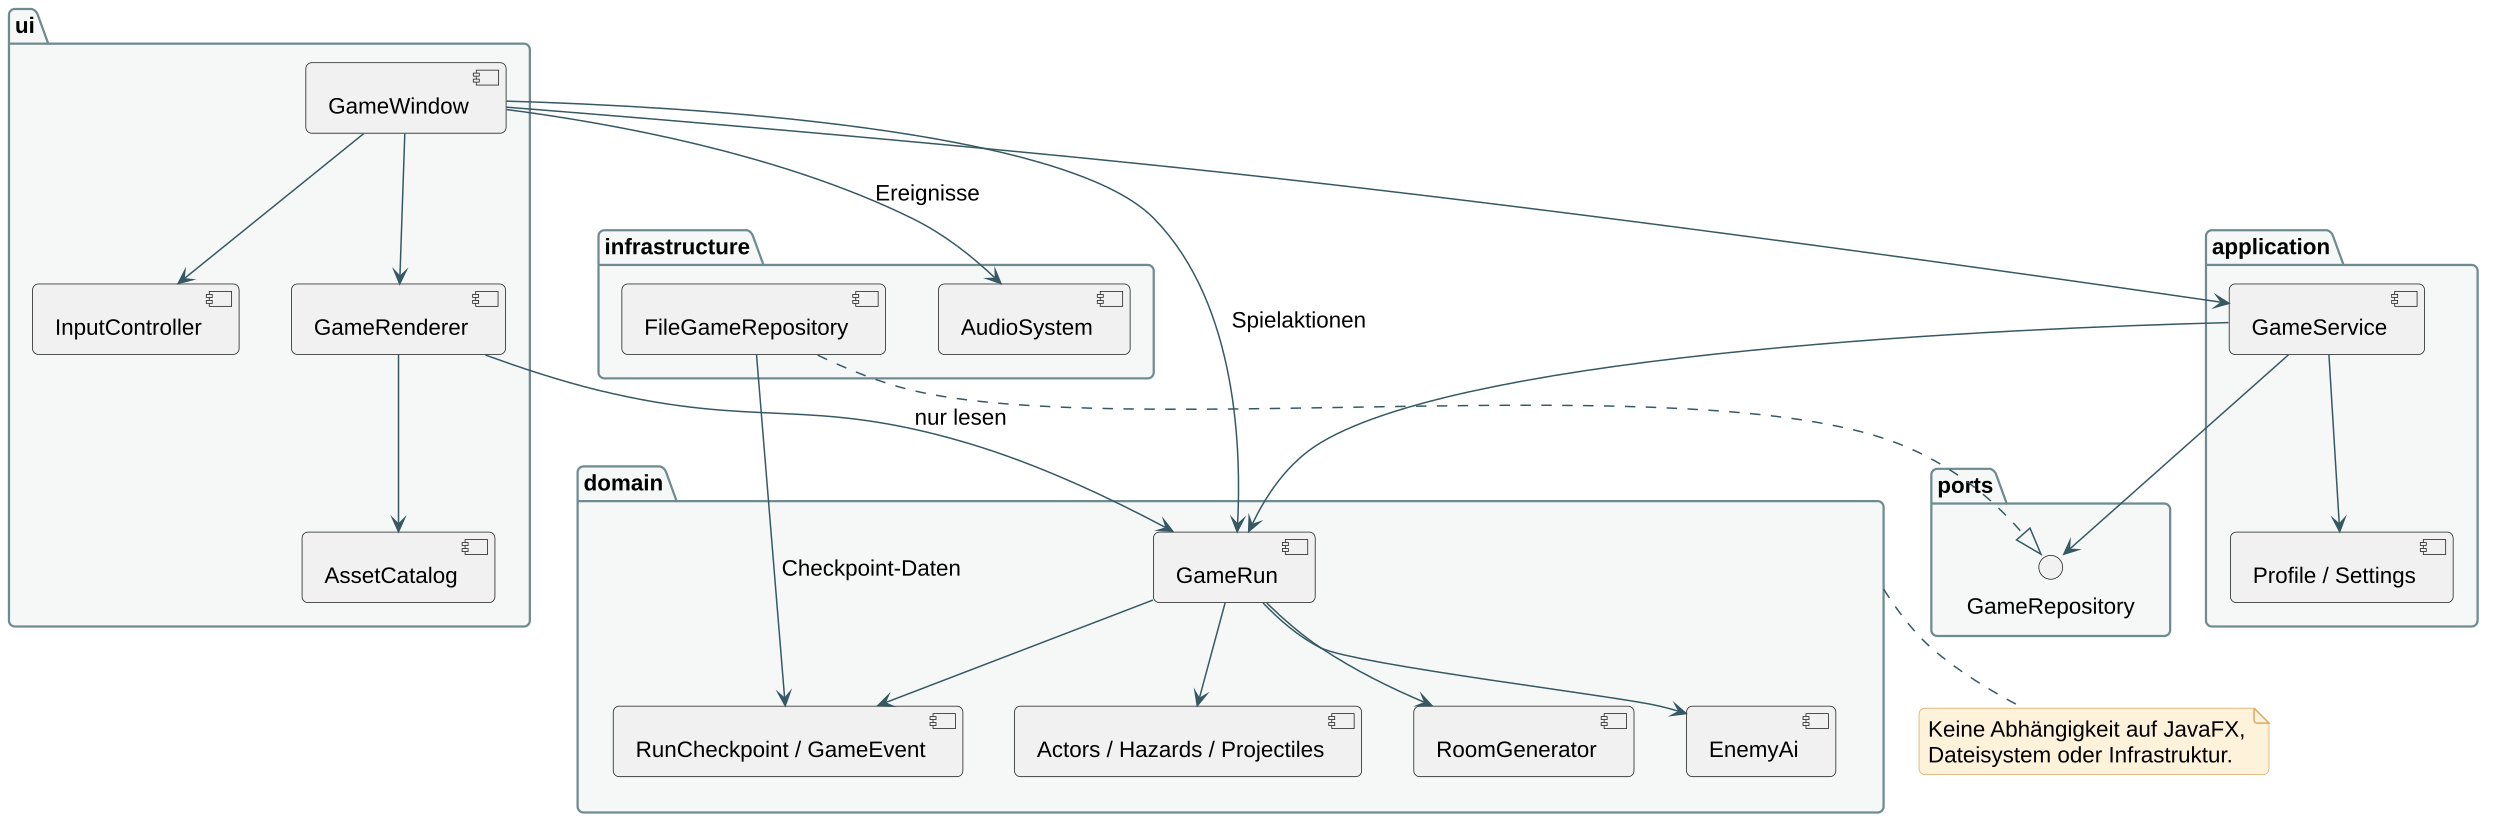
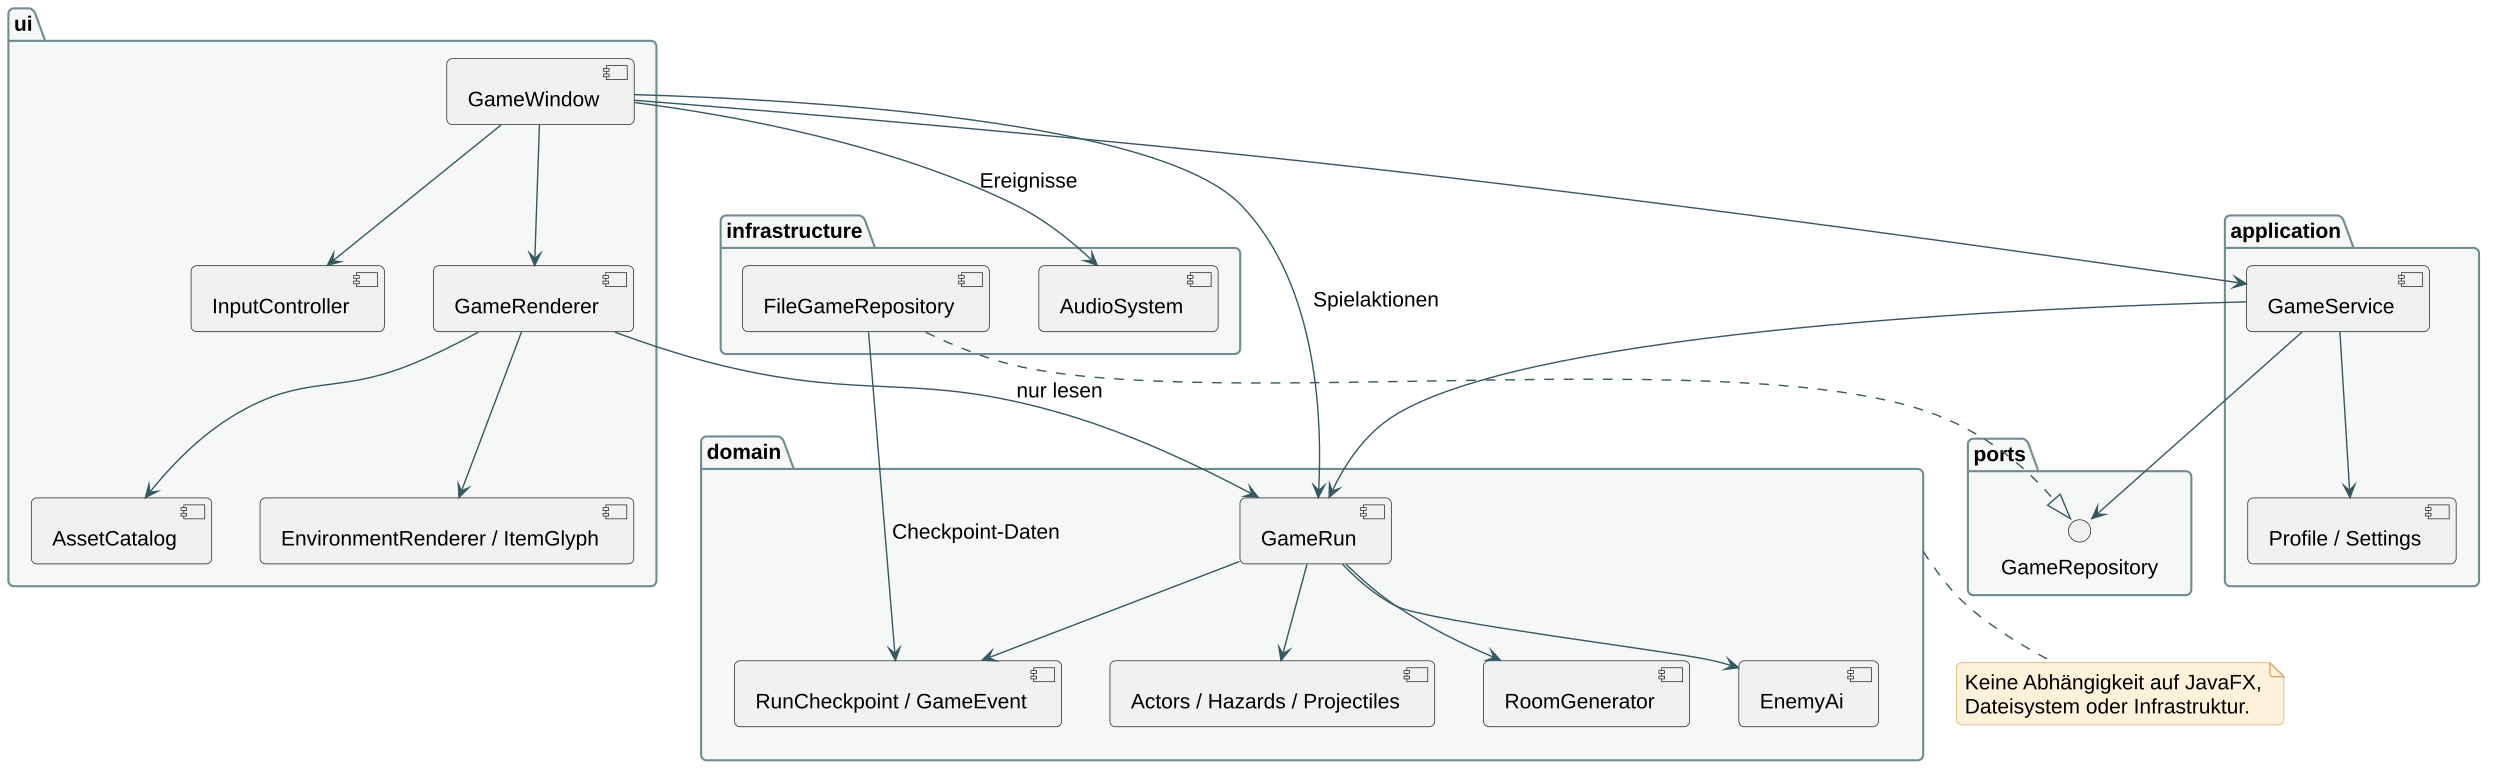
- <svg xmlns="http://www.w3.org/2000/svg" version="1.1" data-diagram-type="DESCRIPTION" style="width:1675px;height:559px;background:#FFFFFF;" width="1675px" height="559px" viewBox="0 0 1675 559" zoomAndPan="magnify" preserveAspectRatio="none" contentStyleType="text/css">
+ <svg xmlns="http://www.w3.org/2000/svg" version="1.1" data-diagram-type="DESCRIPTION" style="width:1790px;height:559px;background:#FFFFFF;" width="1790px" height="559px" viewBox="0 0 1790 559" zoomAndPan="magnify" preserveAspectRatio="none" contentStyleType="text/css">
  <defs />
  <g font-family="sans-serif" lengthAdjust="spacing">
    <g class="cluster" data-qualified-name="ui" id="ent0001" data-source-line="18">
-       <path d="M10,6 L21.33,6 A6,6 0 0 1 25.33,10 L32.33,29.249 L351,29.249 A4,4 0 0 1 355,33.249 L355,415.75 A4,4 0 0 1 351,419.75 L10,419.75 A4,4 0 0 1 6,415.75 L6,10 A4,4 0 0 1 10,6" style="stroke:#6E8B91;stroke-width:1.5;" fill="#F5F8F7" />
+       <path d="M10,6 L21.33,6 A6,6 0 0 1 25.33,10 L32.33,29.249 L466,29.249 A4,4 0 0 1 470,33.249 L470,415.75 A4,4 0 0 1 466,419.75 L10,419.75 A4,4 0 0 1 6,415.75 L6,10 A4,4 0 0 1 10,6" style="stroke:#6E8B91;stroke-width:1.5;" fill="#F5F8F7" />
      <line x1="6" y1="29.249" x2="32.33" y2="29.249" style="stroke:#6E8B91;stroke-width:1.5;" />
      <text x="10" y="22.07" fill="#000" font-size="15" textLength="13.33" font-weight="700" font-family="Arial">ui</text>
    </g>
-     <g class="cluster" data-qualified-name="application" id="ent0006" data-source-line="24">
-       <path d="M1482,154.25 L1559.175,154.25 A6,6 0 0 1 1563.175,158.25 L1570.175,177.499 L1656,177.499 A4,4 0 0 1 1660,181.499 L1660,415.75 A4,4 0 0 1 1656,419.75 L1482,419.75 A4,4 0 0 1 1478,415.75 L1478,158.25 A4,4 0 0 1 1482,154.25" style="stroke:#6E8B91;stroke-width:1.5;" fill="#F5F8F7" />
-       <line x1="1478" y1="177.499" x2="1570.175" y2="177.499" style="stroke:#6E8B91;stroke-width:1.5;" />
-       <text x="1482" y="170.32" fill="#000" font-size="15" textLength="79.175" font-weight="700" font-family="Arial">application</text>
-     </g>
-     <g class="cluster" data-qualified-name="ports" id="ent0009" data-source-line="28">
-       <path d="M1298,314.12 L1333.5,314.12 A6,6 0 0 1 1337.5,318.12 L1344.5,337.369 L1450,337.369 A4,4 0 0 1 1454,341.369 L1454,422.12 A4,4 0 0 1 1450,426.12 L1298,426.12 A4,4 0 0 1 1294,422.12 L1294,318.12 A4,4 0 0 1 1298,314.12" style="stroke:#6E8B91;stroke-width:1.5;" fill="#F5F8F7" />
-       <line x1="1294" y1="337.369" x2="1344.5" y2="337.369" style="stroke:#6E8B91;stroke-width:1.5;" />
-       <text x="1298" y="330.19" fill="#000" font-size="15" textLength="37.5" font-weight="700" font-family="Arial">ports</text>
-     </g>
-     <g class="cluster" data-qualified-name="domain" id="ent0011" data-source-line="31">
-       <path d="M391,312.5 L442.335,312.5 A6,6 0 0 1 446.335,316.5 L453.335,335.749 L1258,335.749 A4,4 0 0 1 1262,339.749 L1262,540.37 A4,4 0 0 1 1258,544.37 L391,544.37 A4,4 0 0 1 387,540.37 L387,316.5 A4,4 0 0 1 391,312.5" style="stroke:#6E8B91;stroke-width:1.5;" fill="#F5F8F7" />
-       <line x1="387" y1="335.749" x2="453.335" y2="335.749" style="stroke:#6E8B91;stroke-width:1.5;" />
-       <text x="391" y="328.57" fill="#000" font-size="15" textLength="53.335" font-weight="700" font-family="Arial">domain</text>
-     </g>
-     <g class="cluster" data-qualified-name="infrastructure" id="ent0017" data-source-line="38">
-       <path d="M405,154.25 L500.522,154.25 A6,6 0 0 1 504.522,158.25 L511.522,177.499 L769,177.499 A4,4 0 0 1 773,181.499 L773,249.5 A4,4 0 0 1 769,253.5 L405,253.5 A4,4 0 0 1 401,249.5 L401,158.25 A4,4 0 0 1 405,154.25" style="stroke:#6E8B91;stroke-width:1.5;" fill="#F5F8F7" />
-       <line x1="401" y1="177.499" x2="511.522" y2="177.499" style="stroke:#6E8B91;stroke-width:1.5;" />
-       <text x="405" y="170.32" fill="#000" font-size="15" textLength="97.522" font-weight="700" font-family="Arial">infrastructure</text>
+     <g class="cluster" data-qualified-name="application" id="ent0007" data-source-line="25">
+       <path d="M1597,154.25 L1674.175,154.25 A6,6 0 0 1 1678.175,158.25 L1685.175,177.499 L1771,177.499 A4,4 0 0 1 1775,181.499 L1775,415.75 A4,4 0 0 1 1771,419.75 L1597,419.75 A4,4 0 0 1 1593,415.75 L1593,158.25 A4,4 0 0 1 1597,154.25" style="stroke:#6E8B91;stroke-width:1.5;" fill="#F5F8F7" />
+       <line x1="1593" y1="177.499" x2="1685.175" y2="177.499" style="stroke:#6E8B91;stroke-width:1.5;" />
+       <text x="1597" y="170.32" fill="#000" font-size="15" textLength="79.175" font-weight="700" font-family="Arial">application</text>
+     </g>
+     <g class="cluster" data-qualified-name="ports" id="ent0010" data-source-line="29">
+       <path d="M1413,314.12 L1448.5,314.12 A6,6 0 0 1 1452.5,318.12 L1459.5,337.369 L1565,337.369 A4,4 0 0 1 1569,341.369 L1569,422.12 A4,4 0 0 1 1565,426.12 L1413,426.12 A4,4 0 0 1 1409,422.12 L1409,318.12 A4,4 0 0 1 1413,314.12" style="stroke:#6E8B91;stroke-width:1.5;" fill="#F5F8F7" />
+       <line x1="1409" y1="337.369" x2="1459.5" y2="337.369" style="stroke:#6E8B91;stroke-width:1.5;" />
+       <text x="1413" y="330.19" fill="#000" font-size="15" textLength="37.5" font-weight="700" font-family="Arial">ports</text>
+     </g>
+     <g class="cluster" data-qualified-name="domain" id="ent0012" data-source-line="32">
+       <path d="M506,312.5 L557.335,312.5 A6,6 0 0 1 561.335,316.5 L568.335,335.749 L1373,335.749 A4,4 0 0 1 1377,339.749 L1377,540.37 A4,4 0 0 1 1373,544.37 L506,544.37 A4,4 0 0 1 502,540.37 L502,316.5 A4,4 0 0 1 506,312.5" style="stroke:#6E8B91;stroke-width:1.5;" fill="#F5F8F7" />
+       <line x1="502" y1="335.749" x2="568.335" y2="335.749" style="stroke:#6E8B91;stroke-width:1.5;" />
+       <text x="506" y="328.57" fill="#000" font-size="15" textLength="53.335" font-weight="700" font-family="Arial">domain</text>
+     </g>
+     <g class="cluster" data-qualified-name="infrastructure" id="ent0018" data-source-line="39">
+       <path d="M520,154.25 L615.522,154.25 A6,6 0 0 1 619.522,158.25 L626.522,177.499 L884,177.499 A4,4 0 0 1 888,181.499 L888,249.5 A4,4 0 0 1 884,253.5 L520,253.5 A4,4 0 0 1 516,249.5 L516,158.25 A4,4 0 0 1 520,154.25" style="stroke:#6E8B91;stroke-width:1.5;" fill="#F5F8F7" />
+       <line x1="516" y1="177.499" x2="626.522" y2="177.499" style="stroke:#6E8B91;stroke-width:1.5;" />
+       <text x="520" y="170.32" fill="#000" font-size="15" textLength="97.522" font-weight="700" font-family="Arial">infrastructure</text>
    </g>
    <g class="entity" data-qualified-name="ui.GameWindow" id="ent0002" data-source-line="19">
-       <rect x="204.9" y="42" width="134.197" height="47.249" fill="#F1F1F1" style="stroke:#181818;stroke-width:0.5;" rx="4" ry="4" />
-       <rect x="319.097" y="47" width="15" height="10" fill="#F1F1F1" style="stroke:#181818;stroke-width:0.5;" />
-       <rect x="317.097" y="49" width="4" height="2" fill="#F1F1F1" style="stroke:#181818;stroke-width:0.5;" />
-       <rect x="317.097" y="53" width="4" height="2" fill="#F1F1F1" style="stroke:#181818;stroke-width:0.5;" />
-       <text x="219.9" y="76.07" fill="#000" font-size="15" textLength="94.197" font-family="Arial">GameWindow</text>
+       <rect x="319.9" y="42" width="134.197" height="47.249" fill="#F1F1F1" style="stroke:#181818;stroke-width:0.5;" rx="4" ry="4" />
+       <rect x="434.097" y="47" width="15" height="10" fill="#F1F1F1" style="stroke:#181818;stroke-width:0.5;" />
+       <rect x="432.097" y="49" width="4" height="2" fill="#F1F1F1" style="stroke:#181818;stroke-width:0.5;" />
+       <rect x="432.097" y="53" width="4" height="2" fill="#F1F1F1" style="stroke:#181818;stroke-width:0.5;" />
+       <text x="334.9" y="76.07" fill="#000" font-size="15" textLength="94.197" font-family="Arial">GameWindow</text>
    </g>
    <g class="entity" data-qualified-name="ui.InputController" id="ent0003" data-source-line="20">
-       <rect x="21.81" y="190.25" width="138.386" height="47.249" fill="#F1F1F1" style="stroke:#181818;stroke-width:0.5;" rx="4" ry="4" />
-       <rect x="140.196" y="195.25" width="15" height="10" fill="#F1F1F1" style="stroke:#181818;stroke-width:0.5;" />
-       <rect x="138.196" y="197.25" width="4" height="2" fill="#F1F1F1" style="stroke:#181818;stroke-width:0.5;" />
-       <rect x="138.196" y="201.25" width="4" height="2" fill="#F1F1F1" style="stroke:#181818;stroke-width:0.5;" />
-       <text x="36.81" y="224.32" fill="#000" font-size="15" textLength="98.386" font-family="Arial">InputController</text>
+       <rect x="136.81" y="190.25" width="138.386" height="47.249" fill="#F1F1F1" style="stroke:#181818;stroke-width:0.5;" rx="4" ry="4" />
+       <rect x="255.196" y="195.25" width="15" height="10" fill="#F1F1F1" style="stroke:#181818;stroke-width:0.5;" />
+       <rect x="253.196" y="197.25" width="4" height="2" fill="#F1F1F1" style="stroke:#181818;stroke-width:0.5;" />
+       <rect x="253.196" y="201.25" width="4" height="2" fill="#F1F1F1" style="stroke:#181818;stroke-width:0.5;" />
+       <text x="151.81" y="224.32" fill="#000" font-size="15" textLength="98.386" font-family="Arial">InputController</text>
    </g>
    <g class="entity" data-qualified-name="ui.GameRenderer" id="ent0004" data-source-line="21">
-       <rect x="195.31" y="190.25" width="143.381" height="47.249" fill="#F1F1F1" style="stroke:#181818;stroke-width:0.5;" rx="4" ry="4" />
-       <rect x="318.691" y="195.25" width="15" height="10" fill="#F1F1F1" style="stroke:#181818;stroke-width:0.5;" />
-       <rect x="316.691" y="197.25" width="4" height="2" fill="#F1F1F1" style="stroke:#181818;stroke-width:0.5;" />
-       <rect x="316.691" y="201.25" width="4" height="2" fill="#F1F1F1" style="stroke:#181818;stroke-width:0.5;" />
-       <text x="210.31" y="224.32" fill="#000" font-size="15" textLength="103.381" font-family="Arial">GameRenderer</text>
+       <rect x="310.31" y="190.25" width="143.381" height="47.249" fill="#F1F1F1" style="stroke:#181818;stroke-width:0.5;" rx="4" ry="4" />
+       <rect x="433.691" y="195.25" width="15" height="10" fill="#F1F1F1" style="stroke:#181818;stroke-width:0.5;" />
+       <rect x="431.691" y="197.25" width="4" height="2" fill="#F1F1F1" style="stroke:#181818;stroke-width:0.5;" />
+       <rect x="431.691" y="201.25" width="4" height="2" fill="#F1F1F1" style="stroke:#181818;stroke-width:0.5;" />
+       <text x="325.31" y="224.32" fill="#000" font-size="15" textLength="103.381" font-family="Arial">GameRenderer</text>
    </g>
    <g class="entity" data-qualified-name="ui.AssetCatalog" id="ent0005" data-source-line="22">
-       <rect x="202.39" y="356.5" width="129.216" height="47.249" fill="#F1F1F1" style="stroke:#181818;stroke-width:0.5;" rx="4" ry="4" />
-       <rect x="311.606" y="361.5" width="15" height="10" fill="#F1F1F1" style="stroke:#181818;stroke-width:0.5;" />
-       <rect x="309.606" y="363.5" width="4" height="2" fill="#F1F1F1" style="stroke:#181818;stroke-width:0.5;" />
-       <rect x="309.606" y="367.5" width="4" height="2" fill="#F1F1F1" style="stroke:#181818;stroke-width:0.5;" />
-       <text x="217.39" y="390.57" fill="#000" font-size="15" textLength="89.216" font-family="Arial">AssetCatalog</text>
-     </g>
-     <g class="entity" data-qualified-name="application.GameService" id="ent0007" data-source-line="25">
-       <rect x="1493.57" y="190.25" width="130.864" height="47.249" fill="#F1F1F1" style="stroke:#181818;stroke-width:0.5;" rx="4" ry="4" />
-       <rect x="1604.434" y="195.25" width="15" height="10" fill="#F1F1F1" style="stroke:#181818;stroke-width:0.5;" />
-       <rect x="1602.434" y="197.25" width="4" height="2" fill="#F1F1F1" style="stroke:#181818;stroke-width:0.5;" />
-       <rect x="1602.434" y="201.25" width="4" height="2" fill="#F1F1F1" style="stroke:#181818;stroke-width:0.5;" />
-       <text x="1508.57" y="224.32" fill="#000" font-size="15" textLength="90.864" font-family="Arial">GameService</text>
-     </g>
-     <g class="entity" data-qualified-name="application.Profile . Settings" id="ent0008" data-source-line="26">
-       <rect x="1494.39" y="356.5" width="149.219" height="47.249" fill="#F1F1F1" style="stroke:#181818;stroke-width:0.5;" rx="4" ry="4" />
-       <rect x="1623.609" y="361.5" width="15" height="10" fill="#F1F1F1" style="stroke:#181818;stroke-width:0.5;" />
-       <rect x="1621.609" y="363.5" width="4" height="2" fill="#F1F1F1" style="stroke:#181818;stroke-width:0.5;" />
-       <rect x="1621.609" y="367.5" width="4" height="2" fill="#F1F1F1" style="stroke:#181818;stroke-width:0.5;" />
-       <text x="1509.39" y="390.57" fill="#000" font-size="15" textLength="109.219" font-family="Arial">Profile / Settings</text>
-     </g>
-     <g class="entity" data-qualified-name="ports.GameRepository" id="ent0010" data-source-line="29">
-       <ellipse cx="1374" cy="380.12" rx="8" ry="8" fill="#F1F1F1" style="stroke:#181818;stroke-width:0.5;" />
-       <text x="1317.728" y="411.19" fill="#000" font-size="15" textLength="112.544" font-family="Arial">GameRepository</text>
-     </g>
-     <g class="entity" data-qualified-name="domain.GameRun" id="ent0012" data-source-line="32">
-       <rect x="772.82" y="356.5" width="108.364" height="47.249" fill="#F1F1F1" style="stroke:#181818;stroke-width:0.5;" rx="4" ry="4" />
-       <rect x="861.184" y="361.5" width="15" height="10" fill="#F1F1F1" style="stroke:#181818;stroke-width:0.5;" />
-       <rect x="859.184" y="363.5" width="4" height="2" fill="#F1F1F1" style="stroke:#181818;stroke-width:0.5;" />
-       <rect x="859.184" y="367.5" width="4" height="2" fill="#F1F1F1" style="stroke:#181818;stroke-width:0.5;" />
-       <text x="787.82" y="390.57" fill="#000" font-size="15" textLength="68.364" font-family="Arial">GameRun</text>
-     </g>
-     <g class="entity" data-qualified-name="domain.RoomGenerator" id="ent0013" data-source-line="33">
-       <rect x="947.23" y="473.12" width="147.549" height="47.249" fill="#F1F1F1" style="stroke:#181818;stroke-width:0.5;" rx="4" ry="4" />
-       <rect x="1074.779" y="478.12" width="15" height="10" fill="#F1F1F1" style="stroke:#181818;stroke-width:0.5;" />
-       <rect x="1072.779" y="480.12" width="4" height="2" fill="#F1F1F1" style="stroke:#181818;stroke-width:0.5;" />
-       <rect x="1072.779" y="484.12" width="4" height="2" fill="#F1F1F1" style="stroke:#181818;stroke-width:0.5;" />
-       <text x="962.23" y="507.19" fill="#000" font-size="15" textLength="107.549" font-family="Arial">RoomGenerator</text>
-     </g>
-     <g class="entity" data-qualified-name="domain.EnemyAi" id="ent0014" data-source-line="34">
-       <rect x="1129.99" y="473.12" width="100.022" height="47.249" fill="#F1F1F1" style="stroke:#181818;stroke-width:0.5;" rx="4" ry="4" />
-       <rect x="1210.012" y="478.12" width="15" height="10" fill="#F1F1F1" style="stroke:#181818;stroke-width:0.5;" />
-       <rect x="1208.012" y="480.12" width="4" height="2" fill="#F1F1F1" style="stroke:#181818;stroke-width:0.5;" />
-       <rect x="1208.012" y="484.12" width="4" height="2" fill="#F1F1F1" style="stroke:#181818;stroke-width:0.5;" />
-       <text x="1144.99" y="507.19" fill="#000" font-size="15" textLength="60.022" font-family="Arial">EnemyAi</text>
-     </g>
-     <g class="entity" data-qualified-name="domain.Actors . Hazards . Projectiles" id="ent0015" data-source-line="35">
-       <rect x="679.72" y="473.12" width="232.561" height="47.249" fill="#F1F1F1" style="stroke:#181818;stroke-width:0.5;" rx="4" ry="4" />
-       <rect x="892.281" y="478.12" width="15" height="10" fill="#F1F1F1" style="stroke:#181818;stroke-width:0.5;" />
-       <rect x="890.281" y="480.12" width="4" height="2" fill="#F1F1F1" style="stroke:#181818;stroke-width:0.5;" />
-       <rect x="890.281" y="484.12" width="4" height="2" fill="#F1F1F1" style="stroke:#181818;stroke-width:0.5;" />
-       <text x="694.72" y="507.19" fill="#000" font-size="15" textLength="192.561" font-family="Arial">Actors / Hazards / Projectiles</text>
-     </g>
-     <g class="entity" data-qualified-name="domain.RunCheckpoint . GameEvent" id="ent0016" data-source-line="36">
-       <rect x="410.87" y="473.12" width="234.268" height="47.249" fill="#F1F1F1" style="stroke:#181818;stroke-width:0.5;" rx="4" ry="4" />
-       <rect x="625.138" y="478.12" width="15" height="10" fill="#F1F1F1" style="stroke:#181818;stroke-width:0.5;" />
-       <rect x="623.138" y="480.12" width="4" height="2" fill="#F1F1F1" style="stroke:#181818;stroke-width:0.5;" />
-       <rect x="623.138" y="484.12" width="4" height="2" fill="#F1F1F1" style="stroke:#181818;stroke-width:0.5;" />
-       <text x="425.87" y="507.19" fill="#000" font-size="15" textLength="194.268" font-family="Arial">RunCheckpoint / GameEvent</text>
-     </g>
-     <g class="entity" data-qualified-name="infrastructure.FileGameRepository" id="ent0018" data-source-line="39">
-       <rect x="416.64" y="190.25" width="176.714" height="47.249" fill="#F1F1F1" style="stroke:#181818;stroke-width:0.5;" rx="4" ry="4" />
-       <rect x="573.354" y="195.25" width="15" height="10" fill="#F1F1F1" style="stroke:#181818;stroke-width:0.5;" />
-       <rect x="571.354" y="197.25" width="4" height="2" fill="#F1F1F1" style="stroke:#181818;stroke-width:0.5;" />
-       <rect x="571.354" y="201.25" width="4" height="2" fill="#F1F1F1" style="stroke:#181818;stroke-width:0.5;" />
-       <text x="431.64" y="224.32" fill="#000" font-size="15" textLength="136.714" font-family="Arial">FileGameRepository</text>
-     </g>
-     <g class="entity" data-qualified-name="infrastructure.AudioSystem" id="ent0019" data-source-line="40">
-       <rect x="628.81" y="190.25" width="128.374" height="47.249" fill="#F1F1F1" style="stroke:#181818;stroke-width:0.5;" rx="4" ry="4" />
-       <rect x="737.184" y="195.25" width="15" height="10" fill="#F1F1F1" style="stroke:#181818;stroke-width:0.5;" />
-       <rect x="735.184" y="197.25" width="4" height="2" fill="#F1F1F1" style="stroke:#181818;stroke-width:0.5;" />
-       <rect x="735.184" y="201.25" width="4" height="2" fill="#F1F1F1" style="stroke:#181818;stroke-width:0.5;" />
-       <text x="643.81" y="224.32" fill="#000" font-size="15" textLength="88.374" font-family="Arial">AudioSystem</text>
-     </g>
-     <g class="entity" data-qualified-name="GMN36" id="ent0037" data-source-line="59">
-       <path d="M1285.76,478.5 L1285.76,514.997 A4,4 0 0 0 1289.76,518.997 L1516.232,518.997 A4,4 0 0 0 1520.232,514.997 L1520.232,484.5 L1510.232,474.5 L1289.76,474.5 A4,4 0 0 0 1285.76,478.5" style="stroke:#D8AA64;stroke-width:0.5;" fill="#FFF2DA" />
-       <path d="M1510.232,474.5 L1510.232,482.5 A2,2 0 0 0 1512.232,484.5 L1520.232,484.5 L1510.232,474.5" style="stroke:#D8AA64;stroke-width:1;" fill="#FFF2DA" />
-       <text x="1291.76" y="493.57" fill="#000" font-size="15" textLength="213.472" font-family="Arial">Keine Abhängigkeit auf JavaFX,</text>
-       <text x="1291.76" y="510.818" fill="#000" font-size="15" textLength="205.071" font-family="Arial">Dateisystem oder Infrastruktur.</text>
-     </g>
-     <g class="link" data-entity-1="ent0002" data-entity-2="ent0003" id="lnk20" data-source-line="42" data-link-type="dependency">
-       <path d="M243.72,89.48 C209.81,116.87 157.219,159.368 123.269,186.798" style="stroke:#355863;stroke-width:1;" fill="none" id="GameWindow-to-InputController" />
-       <polygon points="119.38,189.94,128.894,187.395,123.269,186.798,123.867,181.172,119.38,189.94" fill="#355863" style="stroke:#355863;stroke-width:1;stroke-linejoin:miter;stroke-miterlimit:10;" />
-     </g>
-     <g class="link" data-entity-1="ent0002" data-entity-2="ent0007" id="lnk21" data-source-line="43" data-link-type="dependency">
-       <path d="M339.19,71.8 C447.48,80.34 667.29,98.53 853,119.25 C1089.24,145.6 1363.872,184.452 1488.462,202.532" style="stroke:#355863;stroke-width:1;" fill="none" id="GameWindow-to-GameService" />
-       <polygon points="1493.41,203.25,1485.078,197.999,1488.462,202.532,1483.929,205.916,1493.41,203.25" fill="#355863" style="stroke:#355863;stroke-width:1;stroke-linejoin:miter;stroke-miterlimit:10;" />
-     </g>
-     <g class="link" data-entity-1="ent0002" data-entity-2="ent0012" id="lnk22" data-source-line="44" data-link-type="dependency">
-       <path d="M339.17,67.76 C461.55,71.31 713.73,85.95 773,146.25 C830.02,204.26 831.648,304.957 829.158,351.307" style="stroke:#355863;stroke-width:1;" fill="none" id="GameWindow-to-GameRun" />
-       <polygon points="828.89,356.3,833.367,347.528,829.158,351.307,825.379,347.098,828.89,356.3" fill="#355863" style="stroke:#355863;stroke-width:1;stroke-linejoin:miter;stroke-miterlimit:10;" />
-       <text x="825.18" y="219.44" fill="#000" font-size="15" textLength="90.066" font-family="Arial">Spielaktionen</text>
-     </g>
-     <g class="link" data-entity-1="ent0002" data-entity-2="ent0004" id="lnk23" data-source-line="45" data-link-type="dependency">
-       <path d="M271.22,89.48 C270.28,116.95 268.88,157.783 267.95,185.183" style="stroke:#355863;stroke-width:1;" fill="none" id="GameWindow-to-GameRenderer" />
-       <polygon points="267.78,190.18,272.083,181.321,267.95,185.183,264.088,181.049,267.78,190.18" fill="#355863" style="stroke:#355863;stroke-width:1;stroke-linejoin:miter;stroke-miterlimit:10;" />
-     </g>
-     <g class="link" data-entity-1="ent0002" data-entity-2="ent0019" id="lnk24" data-source-line="46" data-link-type="dependency">
-       <path d="M339.34,73.4 C409.99,82.53 522.82,102.94 611,146.25 C633.39,157.25 651.49,171.932 666.96,186.502" style="stroke:#355863;stroke-width:1;" fill="none" id="GameWindow-to-AudioSystem" />
-       <polygon points="670.6,189.93,666.791,180.848,666.96,186.502,661.306,186.671,670.6,189.93" fill="#355863" style="stroke:#355863;stroke-width:1;stroke-linejoin:miter;stroke-miterlimit:10;" />
-       <text x="586.39" y="134.32" fill="#000" font-size="15" textLength="70.034" font-family="Arial">Ereignisse</text>
-     </g>
-     <g class="link" data-entity-1="ent0004" data-entity-2="ent0012" id="lnk25" data-source-line="47" data-link-type="dependency">
-       <path d="M325.3,237.91 C348.55,246.37 375.75,255.37 401,261.5 C508.32,287.54 541.05,265.36 647,296.5 C696.65,311.09 745.714,334.734 781.364,353.674" style="stroke:#355863;stroke-width:1;" fill="none" id="GameRenderer-to-GameRun" />
-       <polygon points="785.78,356.02,779.709,348.265,781.364,353.674,775.955,355.33,785.78,356.02" fill="#355863" style="stroke:#355863;stroke-width:1;stroke-linejoin:miter;stroke-miterlimit:10;" />
-       <text x="612.76" y="284.57" fill="#000" font-size="15" textLength="61.707" font-family="Arial">nur lesen</text>
-     </g>
-     <g class="link" data-entity-1="ent0004" data-entity-2="ent0005" id="lnk26" data-source-line="48" data-link-type="dependency">
-       <path d="M267,237.71 C267,269 267,319.88 267,351.21" style="stroke:#355863;stroke-width:1;" fill="none" id="GameRenderer-to-AssetCatalog" />
-       <polygon points="267,356.21,271,347.21,267,351.21,263,347.21,267,356.21" fill="#355863" style="stroke:#355863;stroke-width:1;stroke-linejoin:miter;stroke-miterlimit:10;" />
-     </g>
-     <g class="link" data-entity-1="ent0007" data-entity-2="ent0012" id="lnk27" data-source-line="49" data-link-type="dependency">
-       <path d="M1493.11,216.13 C1344.17,220.02 986.62,235.63 885,296.5 C862.15,310.19 848.16,332.25 838.8,351.57" style="stroke:#355863;stroke-width:1;" fill="none" id="GameService-to-GameRun" />
-       <polygon points="836.62,356.07,844.144,349.714,838.8,351.57,836.944,346.226,836.62,356.07" fill="#355863" style="stroke:#355863;stroke-width:1;stroke-linejoin:miter;stroke-miterlimit:10;" />
-     </g>
-     <g class="link" data-entity-1="ent0007" data-entity-2="ent0010" id="lnk28" data-source-line="50" data-link-type="dependency">
-       <path d="M1533.28,237.71 C1491.18,275.09 1413.319,344.221 1386.509,368.021" style="stroke:#355863;stroke-width:1;" fill="none" id="GameService-to-GameRepository" />
-       <polygon points="1382.77,371.34,1392.156,368.356,1386.509,368.021,1386.845,362.374,1382.77,371.34" fill="#355863" style="stroke:#355863;stroke-width:1;stroke-linejoin:miter;stroke-miterlimit:10;" />
-     </g>
-     <g class="link" data-entity-1="ent0007" data-entity-2="ent0008" id="lnk29" data-source-line="51" data-link-type="dependency">
-       <path d="M1560.39,237.71 C1562.3,269 1565.396,319.889 1567.306,351.219" style="stroke:#355863;stroke-width:1;" fill="none" id="GameService-to-Profile / Settings" />
-       <polygon points="1567.61,356.21,1571.055,346.983,1567.306,351.219,1563.07,347.47,1567.61,356.21" fill="#355863" style="stroke:#355863;stroke-width:1;stroke-linejoin:miter;stroke-miterlimit:10;" />
-     </g>
-     <g class="link" data-entity-1="ent0018" data-entity-2="ent0010" id="lnk30" data-source-line="52" data-link-type="extension">
-       <path d="M547.86,237.95 C566.68,246.96 589.39,256.35 611,261.5 C753.66,295.46 1132.86,244.53 1270,296.5 C1313.13,312.84 1340.488,340.533 1355.588,357.793" style="stroke:#355863;stroke-width:1;stroke-dasharray:7,7;" fill="none" id="FileGameRepository-to-GameRepository" />
-       <polygon points="1367.44,371.34,1360.104,353.842,1351.072,361.743,1367.44,371.34" fill="none" style="stroke:#355863;stroke-width:1;stroke-linejoin:miter;stroke-miterlimit:10;" />
-     </g>
-     <g class="link" data-entity-1="ent0018" data-entity-2="ent0016" id="lnk31" data-source-line="53" data-link-type="dependency">
-       <path d="M506.88,237.86 C511.21,290.66 521.403,415.127 525.713,467.857" style="stroke:#355863;stroke-width:1;" fill="none" id="FileGameRepository-to-RunCheckpoint / GameEvent" />
-       <polygon points="526.12,472.84,529.374,463.544,525.713,467.857,521.4,464.196,526.12,472.84" fill="#355863" style="stroke:#355863;stroke-width:1;stroke-linejoin:miter;stroke-miterlimit:10;" />
-       <text x="523.71" y="385.69" fill="#000" font-size="15" textLength="120.066" font-family="Arial">Checkpoint-Daten</text>
-     </g>
-     <g class="link" data-entity-1="ent0012" data-entity-2="ent0013" id="lnk32" data-source-line="54" data-link-type="dependency">
-       <path d="M848.76,404.05 C859.1,414.12 872.02,425.56 885,434.12 C907.94,449.25 930.599,460.453 954.669,470.693" style="stroke:#355863;stroke-width:1;" fill="none" id="GameRun-to-RoomGenerator" />
-       <polygon points="959.27,472.65,952.554,465.446,954.669,470.693,949.422,472.808,959.27,472.65" fill="#355863" style="stroke:#355863;stroke-width:1;stroke-linejoin:miter;stroke-miterlimit:10;" />
-     </g>
-     <g class="link" data-entity-1="ent0012" data-entity-2="ent0014" id="lnk33" data-source-line="55" data-link-type="dependency">
-       <path d="M846.27,404.01 C856.64,414.83 870.3,426.92 885,434.12 C907.99,445.37 1087.18,466.9 1112,473.12 C1117.79,474.57 1119.016,474.825 1124.966,476.635" style="stroke:#355863;stroke-width:1;" fill="none" id="GameRun-to-EnemyAi" />
-       <polygon points="1129.75,478.09,1122.304,471.644,1124.966,476.635,1119.975,479.298,1129.75,478.09" fill="#355863" style="stroke:#355863;stroke-width:1;stroke-linejoin:miter;stroke-miterlimit:10;" />
-     </g>
-     <g class="link" data-entity-1="ent0012" data-entity-2="ent0015" id="lnk34" data-source-line="56" data-link-type="dependency">
-       <path d="M820.8,404.04 C815.39,424.03 808.894,448.053 803.494,468.043" style="stroke:#355863;stroke-width:1;" fill="none" id="GameRun-to-Actors / Hazards / Projectiles" />
-       <polygon points="802.19,472.87,808.399,465.225,803.494,468.043,800.676,463.138,802.19,472.87" fill="#355863" style="stroke:#355863;stroke-width:1;stroke-linejoin:miter;stroke-miterlimit:10;" />
-     </g>
-     <g class="link" data-entity-1="ent0012" data-entity-2="ent0016" id="lnk35" data-source-line="57" data-link-type="dependency">
-       <path d="M772.51,402.01 C720.46,421.97 646.848,450.18 592.948,470.85" style="stroke:#355863;stroke-width:1;" fill="none" id="GameRun-to-RunCheckpoint / GameEvent" />
-       <polygon points="588.28,472.64,598.116,473.152,592.948,470.85,595.251,465.683,588.28,472.64" fill="#355863" style="stroke:#355863;stroke-width:1;stroke-linejoin:miter;stroke-miterlimit:10;" />
-     </g>
-     <g class="link" data-entity-1="ent0011" data-entity-2="ent0037" id="lnk38" data-source-line="59" data-link-type="association">
-       <path d="M1262.043,394.736 C1262.23,395.031 1262.42,395.329 1262.612,395.63 C1262.997,396.233 1263.393,396.848 1263.799,397.473 C1264.612,398.725 1265.468,400.02 1266.364,401.348 C1273.53,411.97 1283.25,424.7 1294,434.12 C1312.15,450.02 1335.05,463.72 1355.17,474.13" style="stroke:#355863;stroke-width:1;stroke-dasharray:7,7;" fill="none" id="domain-GMN36" />
+       <rect x="22.39" y="356.5" width="129.216" height="47.249" fill="#F1F1F1" style="stroke:#181818;stroke-width:0.5;" rx="4" ry="4" />
+       <rect x="131.606" y="361.5" width="15" height="10" fill="#F1F1F1" style="stroke:#181818;stroke-width:0.5;" />
+       <rect x="129.606" y="363.5" width="4" height="2" fill="#F1F1F1" style="stroke:#181818;stroke-width:0.5;" />
+       <rect x="129.606" y="367.5" width="4" height="2" fill="#F1F1F1" style="stroke:#181818;stroke-width:0.5;" />
+       <text x="37.39" y="390.57" fill="#000" font-size="15" textLength="89.216" font-family="Arial">AssetCatalog</text>
+     </g>
+     <g class="entity" data-qualified-name="ui.EnvironmentRenderer . ItemGlyph" id="ent0006" data-source-line="23">
+       <rect x="186.2" y="356.5" width="267.6" height="47.249" fill="#F1F1F1" style="stroke:#181818;stroke-width:0.5;" rx="4" ry="4" />
+       <rect x="433.8" y="361.5" width="15" height="10" fill="#F1F1F1" style="stroke:#181818;stroke-width:0.5;" />
+       <rect x="431.8" y="363.5" width="4" height="2" fill="#F1F1F1" style="stroke:#181818;stroke-width:0.5;" />
+       <rect x="431.8" y="367.5" width="4" height="2" fill="#F1F1F1" style="stroke:#181818;stroke-width:0.5;" />
+       <text x="201.2" y="390.57" fill="#000" font-size="15" textLength="227.6" font-family="Arial">EnvironmentRenderer / ItemGlyph</text>
+     </g>
+     <g class="entity" data-qualified-name="application.GameService" id="ent0008" data-source-line="26">
+       <rect x="1608.57" y="190.25" width="130.864" height="47.249" fill="#F1F1F1" style="stroke:#181818;stroke-width:0.5;" rx="4" ry="4" />
+       <rect x="1719.434" y="195.25" width="15" height="10" fill="#F1F1F1" style="stroke:#181818;stroke-width:0.5;" />
+       <rect x="1717.434" y="197.25" width="4" height="2" fill="#F1F1F1" style="stroke:#181818;stroke-width:0.5;" />
+       <rect x="1717.434" y="201.25" width="4" height="2" fill="#F1F1F1" style="stroke:#181818;stroke-width:0.5;" />
+       <text x="1623.57" y="224.32" fill="#000" font-size="15" textLength="90.864" font-family="Arial">GameService</text>
+     </g>
+     <g class="entity" data-qualified-name="application.Profile . Settings" id="ent0009" data-source-line="27">
+       <rect x="1609.39" y="356.5" width="149.219" height="47.249" fill="#F1F1F1" style="stroke:#181818;stroke-width:0.5;" rx="4" ry="4" />
+       <rect x="1738.609" y="361.5" width="15" height="10" fill="#F1F1F1" style="stroke:#181818;stroke-width:0.5;" />
+       <rect x="1736.609" y="363.5" width="4" height="2" fill="#F1F1F1" style="stroke:#181818;stroke-width:0.5;" />
+       <rect x="1736.609" y="367.5" width="4" height="2" fill="#F1F1F1" style="stroke:#181818;stroke-width:0.5;" />
+       <text x="1624.39" y="390.57" fill="#000" font-size="15" textLength="109.219" font-family="Arial">Profile / Settings</text>
+     </g>
+     <g class="entity" data-qualified-name="ports.GameRepository" id="ent0011" data-source-line="30">
+       <ellipse cx="1489" cy="380.12" rx="8" ry="8" fill="#F1F1F1" style="stroke:#181818;stroke-width:0.5;" />
+       <text x="1432.728" y="411.19" fill="#000" font-size="15" textLength="112.544" font-family="Arial">GameRepository</text>
+     </g>
+     <g class="entity" data-qualified-name="domain.GameRun" id="ent0013" data-source-line="33">
+       <rect x="887.82" y="356.5" width="108.364" height="47.249" fill="#F1F1F1" style="stroke:#181818;stroke-width:0.5;" rx="4" ry="4" />
+       <rect x="976.184" y="361.5" width="15" height="10" fill="#F1F1F1" style="stroke:#181818;stroke-width:0.5;" />
+       <rect x="974.184" y="363.5" width="4" height="2" fill="#F1F1F1" style="stroke:#181818;stroke-width:0.5;" />
+       <rect x="974.184" y="367.5" width="4" height="2" fill="#F1F1F1" style="stroke:#181818;stroke-width:0.5;" />
+       <text x="902.82" y="390.57" fill="#000" font-size="15" textLength="68.364" font-family="Arial">GameRun</text>
+     </g>
+     <g class="entity" data-qualified-name="domain.RoomGenerator" id="ent0014" data-source-line="34">
+       <rect x="1062.23" y="473.12" width="147.549" height="47.249" fill="#F1F1F1" style="stroke:#181818;stroke-width:0.5;" rx="4" ry="4" />
+       <rect x="1189.779" y="478.12" width="15" height="10" fill="#F1F1F1" style="stroke:#181818;stroke-width:0.5;" />
+       <rect x="1187.779" y="480.12" width="4" height="2" fill="#F1F1F1" style="stroke:#181818;stroke-width:0.5;" />
+       <rect x="1187.779" y="484.12" width="4" height="2" fill="#F1F1F1" style="stroke:#181818;stroke-width:0.5;" />
+       <text x="1077.23" y="507.19" fill="#000" font-size="15" textLength="107.549" font-family="Arial">RoomGenerator</text>
+     </g>
+     <g class="entity" data-qualified-name="domain.EnemyAi" id="ent0015" data-source-line="35">
+       <rect x="1244.99" y="473.12" width="100.022" height="47.249" fill="#F1F1F1" style="stroke:#181818;stroke-width:0.5;" rx="4" ry="4" />
+       <rect x="1325.012" y="478.12" width="15" height="10" fill="#F1F1F1" style="stroke:#181818;stroke-width:0.5;" />
+       <rect x="1323.012" y="480.12" width="4" height="2" fill="#F1F1F1" style="stroke:#181818;stroke-width:0.5;" />
+       <rect x="1323.012" y="484.12" width="4" height="2" fill="#F1F1F1" style="stroke:#181818;stroke-width:0.5;" />
+       <text x="1259.99" y="507.19" fill="#000" font-size="15" textLength="60.022" font-family="Arial">EnemyAi</text>
+     </g>
+     <g class="entity" data-qualified-name="domain.Actors . Hazards . Projectiles" id="ent0016" data-source-line="36">
+       <rect x="794.72" y="473.12" width="232.561" height="47.249" fill="#F1F1F1" style="stroke:#181818;stroke-width:0.5;" rx="4" ry="4" />
+       <rect x="1007.281" y="478.12" width="15" height="10" fill="#F1F1F1" style="stroke:#181818;stroke-width:0.5;" />
+       <rect x="1005.281" y="480.12" width="4" height="2" fill="#F1F1F1" style="stroke:#181818;stroke-width:0.5;" />
+       <rect x="1005.281" y="484.12" width="4" height="2" fill="#F1F1F1" style="stroke:#181818;stroke-width:0.5;" />
+       <text x="809.72" y="507.19" fill="#000" font-size="15" textLength="192.561" font-family="Arial">Actors / Hazards / Projectiles</text>
+     </g>
+     <g class="entity" data-qualified-name="domain.RunCheckpoint . GameEvent" id="ent0017" data-source-line="37">
+       <rect x="525.87" y="473.12" width="234.268" height="47.249" fill="#F1F1F1" style="stroke:#181818;stroke-width:0.5;" rx="4" ry="4" />
+       <rect x="740.138" y="478.12" width="15" height="10" fill="#F1F1F1" style="stroke:#181818;stroke-width:0.5;" />
+       <rect x="738.138" y="480.12" width="4" height="2" fill="#F1F1F1" style="stroke:#181818;stroke-width:0.5;" />
+       <rect x="738.138" y="484.12" width="4" height="2" fill="#F1F1F1" style="stroke:#181818;stroke-width:0.5;" />
+       <text x="540.87" y="507.19" fill="#000" font-size="15" textLength="194.268" font-family="Arial">RunCheckpoint / GameEvent</text>
+     </g>
+     <g class="entity" data-qualified-name="infrastructure.FileGameRepository" id="ent0019" data-source-line="40">
+       <rect x="531.64" y="190.25" width="176.714" height="47.249" fill="#F1F1F1" style="stroke:#181818;stroke-width:0.5;" rx="4" ry="4" />
+       <rect x="688.354" y="195.25" width="15" height="10" fill="#F1F1F1" style="stroke:#181818;stroke-width:0.5;" />
+       <rect x="686.354" y="197.25" width="4" height="2" fill="#F1F1F1" style="stroke:#181818;stroke-width:0.5;" />
+       <rect x="686.354" y="201.25" width="4" height="2" fill="#F1F1F1" style="stroke:#181818;stroke-width:0.5;" />
+       <text x="546.64" y="224.32" fill="#000" font-size="15" textLength="136.714" font-family="Arial">FileGameRepository</text>
+     </g>
+     <g class="entity" data-qualified-name="infrastructure.AudioSystem" id="ent0020" data-source-line="41">
+       <rect x="743.81" y="190.25" width="128.374" height="47.249" fill="#F1F1F1" style="stroke:#181818;stroke-width:0.5;" rx="4" ry="4" />
+       <rect x="852.184" y="195.25" width="15" height="10" fill="#F1F1F1" style="stroke:#181818;stroke-width:0.5;" />
+       <rect x="850.184" y="197.25" width="4" height="2" fill="#F1F1F1" style="stroke:#181818;stroke-width:0.5;" />
+       <rect x="850.184" y="201.25" width="4" height="2" fill="#F1F1F1" style="stroke:#181818;stroke-width:0.5;" />
+       <text x="758.81" y="224.32" fill="#000" font-size="15" textLength="88.374" font-family="Arial">AudioSystem</text>
+     </g>
+     <g class="entity" data-qualified-name="GMN38" id="ent0039" data-source-line="62">
+       <path d="M1400.76,478.5 L1400.76,514.997 A4,4 0 0 0 1404.76,518.997 L1631.232,518.997 A4,4 0 0 0 1635.232,514.997 L1635.232,484.5 L1625.232,474.5 L1404.76,474.5 A4,4 0 0 0 1400.76,478.5" style="stroke:#D8AA64;stroke-width:0.5;" fill="#FFF2DA" />
+       <path d="M1625.232,474.5 L1625.232,482.5 A2,2 0 0 0 1627.232,484.5 L1635.232,484.5 L1625.232,474.5" style="stroke:#D8AA64;stroke-width:1;" fill="#FFF2DA" />
+       <text x="1406.76" y="493.57" fill="#000" font-size="15" textLength="213.472" font-family="Arial">Keine Abhängigkeit auf JavaFX,</text>
+       <text x="1406.76" y="510.818" fill="#000" font-size="15" textLength="205.071" font-family="Arial">Dateisystem oder Infrastruktur.</text>
+     </g>
+     <g class="link" data-entity-1="ent0002" data-entity-2="ent0003" id="lnk21" data-source-line="43" data-link-type="dependency">
+       <path d="M358.72,89.48 C324.81,116.87 272.219,159.368 238.269,186.798" style="stroke:#355863;stroke-width:1;" fill="none" id="GameWindow-to-InputController" />
+       <polygon points="234.38,189.94,243.894,187.395,238.269,186.798,238.867,181.172,234.38,189.94" fill="#355863" style="stroke:#355863;stroke-width:1;stroke-linejoin:miter;stroke-miterlimit:10;" />
+     </g>
+     <g class="link" data-entity-1="ent0002" data-entity-2="ent0008" id="lnk22" data-source-line="44" data-link-type="dependency">
+       <path d="M454.19,71.8 C562.48,80.34 782.29,98.53 968,119.25 C1204.24,145.6 1478.872,184.452 1603.462,202.532" style="stroke:#355863;stroke-width:1;" fill="none" id="GameWindow-to-GameService" />
+       <polygon points="1608.41,203.25,1600.078,197.999,1603.462,202.532,1598.929,205.916,1608.41,203.25" fill="#355863" style="stroke:#355863;stroke-width:1;stroke-linejoin:miter;stroke-miterlimit:10;" />
+     </g>
+     <g class="link" data-entity-1="ent0002" data-entity-2="ent0013" id="lnk23" data-source-line="45" data-link-type="dependency">
+       <path d="M454.17,67.76 C576.55,71.31 828.73,85.95 888,146.25 C945.02,204.26 946.648,304.957 944.158,351.307" style="stroke:#355863;stroke-width:1;" fill="none" id="GameWindow-to-GameRun" />
+       <polygon points="943.89,356.3,948.367,347.528,944.158,351.307,940.379,347.098,943.89,356.3" fill="#355863" style="stroke:#355863;stroke-width:1;stroke-linejoin:miter;stroke-miterlimit:10;" />
+       <text x="940.18" y="219.44" fill="#000" font-size="15" textLength="90.066" font-family="Arial">Spielaktionen</text>
+     </g>
+     <g class="link" data-entity-1="ent0002" data-entity-2="ent0004" id="lnk24" data-source-line="46" data-link-type="dependency">
+       <path d="M386.22,89.48 C385.28,116.95 383.88,157.783 382.95,185.183" style="stroke:#355863;stroke-width:1;" fill="none" id="GameWindow-to-GameRenderer" />
+       <polygon points="382.78,190.18,387.083,181.321,382.95,185.183,379.088,181.049,382.78,190.18" fill="#355863" style="stroke:#355863;stroke-width:1;stroke-linejoin:miter;stroke-miterlimit:10;" />
+     </g>
+     <g class="link" data-entity-1="ent0002" data-entity-2="ent0020" id="lnk25" data-source-line="47" data-link-type="dependency">
+       <path d="M454.34,73.4 C524.99,82.53 637.82,102.94 726,146.25 C748.39,157.25 766.49,171.932 781.96,186.502" style="stroke:#355863;stroke-width:1;" fill="none" id="GameWindow-to-AudioSystem" />
+       <polygon points="785.6,189.93,781.791,180.848,781.96,186.502,776.306,186.671,785.6,189.93" fill="#355863" style="stroke:#355863;stroke-width:1;stroke-linejoin:miter;stroke-miterlimit:10;" />
+       <text x="701.39" y="134.32" fill="#000" font-size="15" textLength="70.034" font-family="Arial">Ereignisse</text>
+     </g>
+     <g class="link" data-entity-1="ent0004" data-entity-2="ent0013" id="lnk26" data-source-line="48" data-link-type="dependency">
+       <path d="M440.3,237.91 C463.55,246.37 490.75,255.37 516,261.5 C623.32,287.54 656.05,265.36 762,296.5 C811.65,311.09 860.714,334.734 896.364,353.674" style="stroke:#355863;stroke-width:1;" fill="none" id="GameRenderer-to-GameRun" />
+       <polygon points="900.78,356.02,894.709,348.265,896.364,353.674,890.955,355.33,900.78,356.02" fill="#355863" style="stroke:#355863;stroke-width:1;stroke-linejoin:miter;stroke-miterlimit:10;" />
+       <text x="727.76" y="284.57" fill="#000" font-size="15" textLength="61.707" font-family="Arial">nur lesen</text>
+     </g>
+     <g class="link" data-entity-1="ent0004" data-entity-2="ent0005" id="lnk27" data-source-line="49" data-link-type="dependency">
+       <path d="M342.52,237.81 C327.36,246.01 309.69,254.85 293,261.5 C239.8,282.68 218.35,267.44 169,296.5 C142.88,311.88 122.356,333.713 107.246,352.383" style="stroke:#355863;stroke-width:1;" fill="none" id="GameRenderer-to-AssetCatalog" />
+       <polygon points="104.1,356.27,112.871,351.791,107.246,352.383,106.653,346.758,104.1,356.27" fill="#355863" style="stroke:#355863;stroke-width:1;stroke-linejoin:miter;stroke-miterlimit:10;" />
+     </g>
+     <g class="link" data-entity-1="ent0004" data-entity-2="ent0006" id="lnk28" data-source-line="50" data-link-type="dependency">
+       <path d="M373.38,237.71 C361.57,269 342.235,320.202 330.415,351.532" style="stroke:#355863;stroke-width:1;" fill="none" id="GameRenderer-to-EnvironmentRenderer / ItemGlyph" />
+       <polygon points="328.65,356.21,335.569,349.201,330.415,351.532,328.084,346.377,328.65,356.21" fill="#355863" style="stroke:#355863;stroke-width:1;stroke-linejoin:miter;stroke-miterlimit:10;" />
+     </g>
+     <g class="link" data-entity-1="ent0008" data-entity-2="ent0013" id="lnk29" data-source-line="52" data-link-type="dependency">
+       <path d="M1608.11,216.13 C1459.17,220.02 1101.62,235.63 1000,296.5 C977.15,310.19 963.16,332.25 953.8,351.57" style="stroke:#355863;stroke-width:1;" fill="none" id="GameService-to-GameRun" />
+       <polygon points="951.62,356.07,959.144,349.714,953.8,351.57,951.944,346.226,951.62,356.07" fill="#355863" style="stroke:#355863;stroke-width:1;stroke-linejoin:miter;stroke-miterlimit:10;" />
+     </g>
+     <g class="link" data-entity-1="ent0008" data-entity-2="ent0011" id="lnk30" data-source-line="53" data-link-type="dependency">
+       <path d="M1648.28,237.71 C1606.18,275.09 1528.319,344.221 1501.509,368.021" style="stroke:#355863;stroke-width:1;" fill="none" id="GameService-to-GameRepository" />
+       <polygon points="1497.77,371.34,1507.156,368.356,1501.509,368.021,1501.845,362.374,1497.77,371.34" fill="#355863" style="stroke:#355863;stroke-width:1;stroke-linejoin:miter;stroke-miterlimit:10;" />
+     </g>
+     <g class="link" data-entity-1="ent0008" data-entity-2="ent0009" id="lnk31" data-source-line="54" data-link-type="dependency">
+       <path d="M1675.39,237.71 C1677.3,269 1680.396,319.889 1682.306,351.219" style="stroke:#355863;stroke-width:1;" fill="none" id="GameService-to-Profile / Settings" />
+       <polygon points="1682.61,356.21,1686.055,346.983,1682.306,351.219,1678.07,347.47,1682.61,356.21" fill="#355863" style="stroke:#355863;stroke-width:1;stroke-linejoin:miter;stroke-miterlimit:10;" />
+     </g>
+     <g class="link" data-entity-1="ent0019" data-entity-2="ent0011" id="lnk32" data-source-line="55" data-link-type="extension">
+       <path d="M662.86,237.95 C681.68,246.96 704.39,256.35 726,261.5 C868.66,295.46 1247.86,244.53 1385,296.5 C1428.13,312.84 1455.488,340.533 1470.588,357.793" style="stroke:#355863;stroke-width:1;stroke-dasharray:7,7;" fill="none" id="FileGameRepository-to-GameRepository" />
+       <polygon points="1482.44,371.34,1475.104,353.842,1466.072,361.743,1482.44,371.34" fill="none" style="stroke:#355863;stroke-width:1;stroke-linejoin:miter;stroke-miterlimit:10;" />
+     </g>
+     <g class="link" data-entity-1="ent0019" data-entity-2="ent0017" id="lnk33" data-source-line="56" data-link-type="dependency">
+       <path d="M621.88,237.86 C626.21,290.66 636.403,415.127 640.713,467.857" style="stroke:#355863;stroke-width:1;" fill="none" id="FileGameRepository-to-RunCheckpoint / GameEvent" />
+       <polygon points="641.12,472.84,644.374,463.544,640.713,467.857,636.4,464.196,641.12,472.84" fill="#355863" style="stroke:#355863;stroke-width:1;stroke-linejoin:miter;stroke-miterlimit:10;" />
+       <text x="638.71" y="385.69" fill="#000" font-size="15" textLength="120.066" font-family="Arial">Checkpoint-Daten</text>
+     </g>
+     <g class="link" data-entity-1="ent0013" data-entity-2="ent0014" id="lnk34" data-source-line="57" data-link-type="dependency">
+       <path d="M963.76,404.05 C974.1,414.12 987.02,425.56 1000,434.12 C1022.94,449.25 1045.599,460.453 1069.669,470.693" style="stroke:#355863;stroke-width:1;" fill="none" id="GameRun-to-RoomGenerator" />
+       <polygon points="1074.27,472.65,1067.554,465.446,1069.669,470.693,1064.422,472.808,1074.27,472.65" fill="#355863" style="stroke:#355863;stroke-width:1;stroke-linejoin:miter;stroke-miterlimit:10;" />
+     </g>
+     <g class="link" data-entity-1="ent0013" data-entity-2="ent0015" id="lnk35" data-source-line="58" data-link-type="dependency">
+       <path d="M961.27,404.01 C971.64,414.83 985.3,426.92 1000,434.12 C1022.99,445.37 1202.18,466.9 1227,473.12 C1232.79,474.57 1234.016,474.825 1239.966,476.635" style="stroke:#355863;stroke-width:1;" fill="none" id="GameRun-to-EnemyAi" />
+       <polygon points="1244.75,478.09,1237.304,471.644,1239.966,476.635,1234.975,479.298,1244.75,478.09" fill="#355863" style="stroke:#355863;stroke-width:1;stroke-linejoin:miter;stroke-miterlimit:10;" />
+     </g>
+     <g class="link" data-entity-1="ent0013" data-entity-2="ent0016" id="lnk36" data-source-line="59" data-link-type="dependency">
+       <path d="M935.8,404.04 C930.39,424.03 923.894,448.053 918.494,468.043" style="stroke:#355863;stroke-width:1;" fill="none" id="GameRun-to-Actors / Hazards / Projectiles" />
+       <polygon points="917.19,472.87,923.399,465.225,918.494,468.043,915.676,463.138,917.19,472.87" fill="#355863" style="stroke:#355863;stroke-width:1;stroke-linejoin:miter;stroke-miterlimit:10;" />
+     </g>
+     <g class="link" data-entity-1="ent0013" data-entity-2="ent0017" id="lnk37" data-source-line="60" data-link-type="dependency">
+       <path d="M887.51,402.01 C835.46,421.97 761.848,450.18 707.948,470.85" style="stroke:#355863;stroke-width:1;" fill="none" id="GameRun-to-RunCheckpoint / GameEvent" />
+       <polygon points="703.28,472.64,713.116,473.152,707.948,470.85,710.251,465.683,703.28,472.64" fill="#355863" style="stroke:#355863;stroke-width:1;stroke-linejoin:miter;stroke-miterlimit:10;" />
+     </g>
+     <g class="link" data-entity-1="ent0012" data-entity-2="ent0039" id="lnk40" data-source-line="62" data-link-type="association">
+       <path d="M1377.043,394.736 C1377.23,395.031 1377.42,395.329 1377.612,395.63 C1377.997,396.233 1378.393,396.848 1378.799,397.473 C1379.612,398.725 1380.468,400.02 1381.364,401.348 C1388.53,411.97 1398.25,424.7 1409,434.12 C1427.15,450.02 1450.05,463.72 1470.17,474.13" style="stroke:#355863;stroke-width:1;stroke-dasharray:7,7;" fill="none" id="domain-GMN38" />
    </g>
  </g>
</svg>
